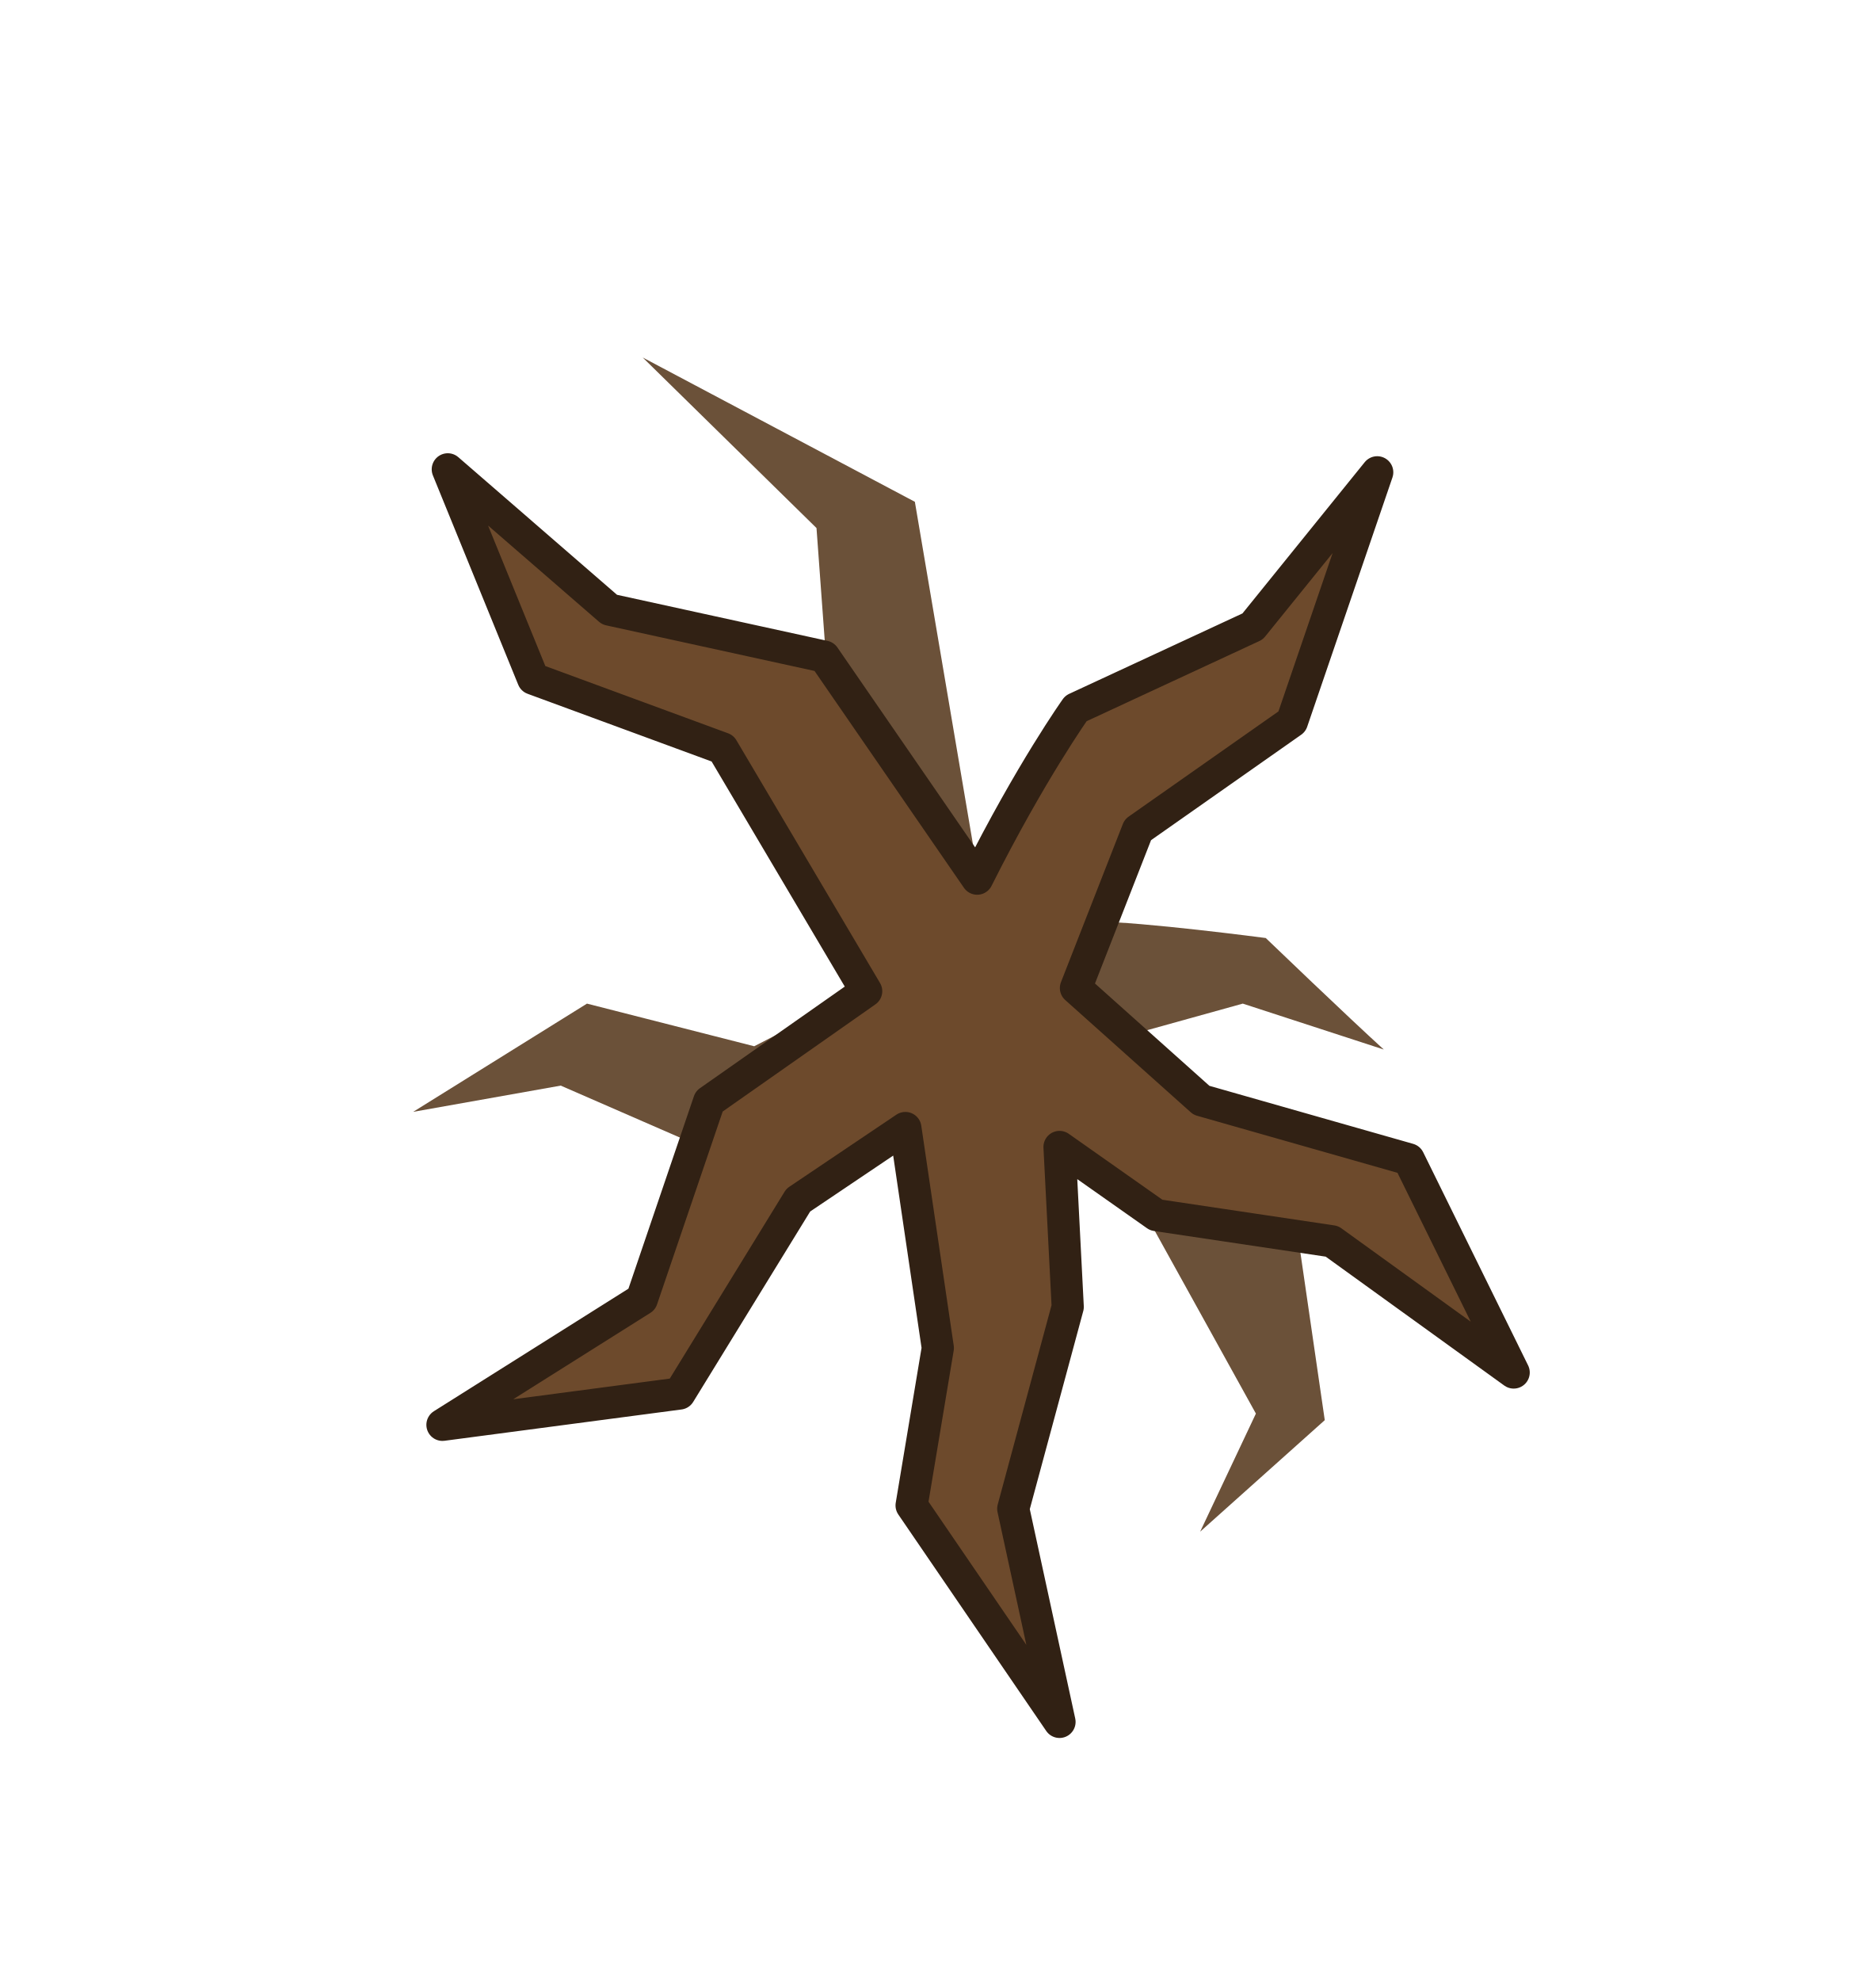
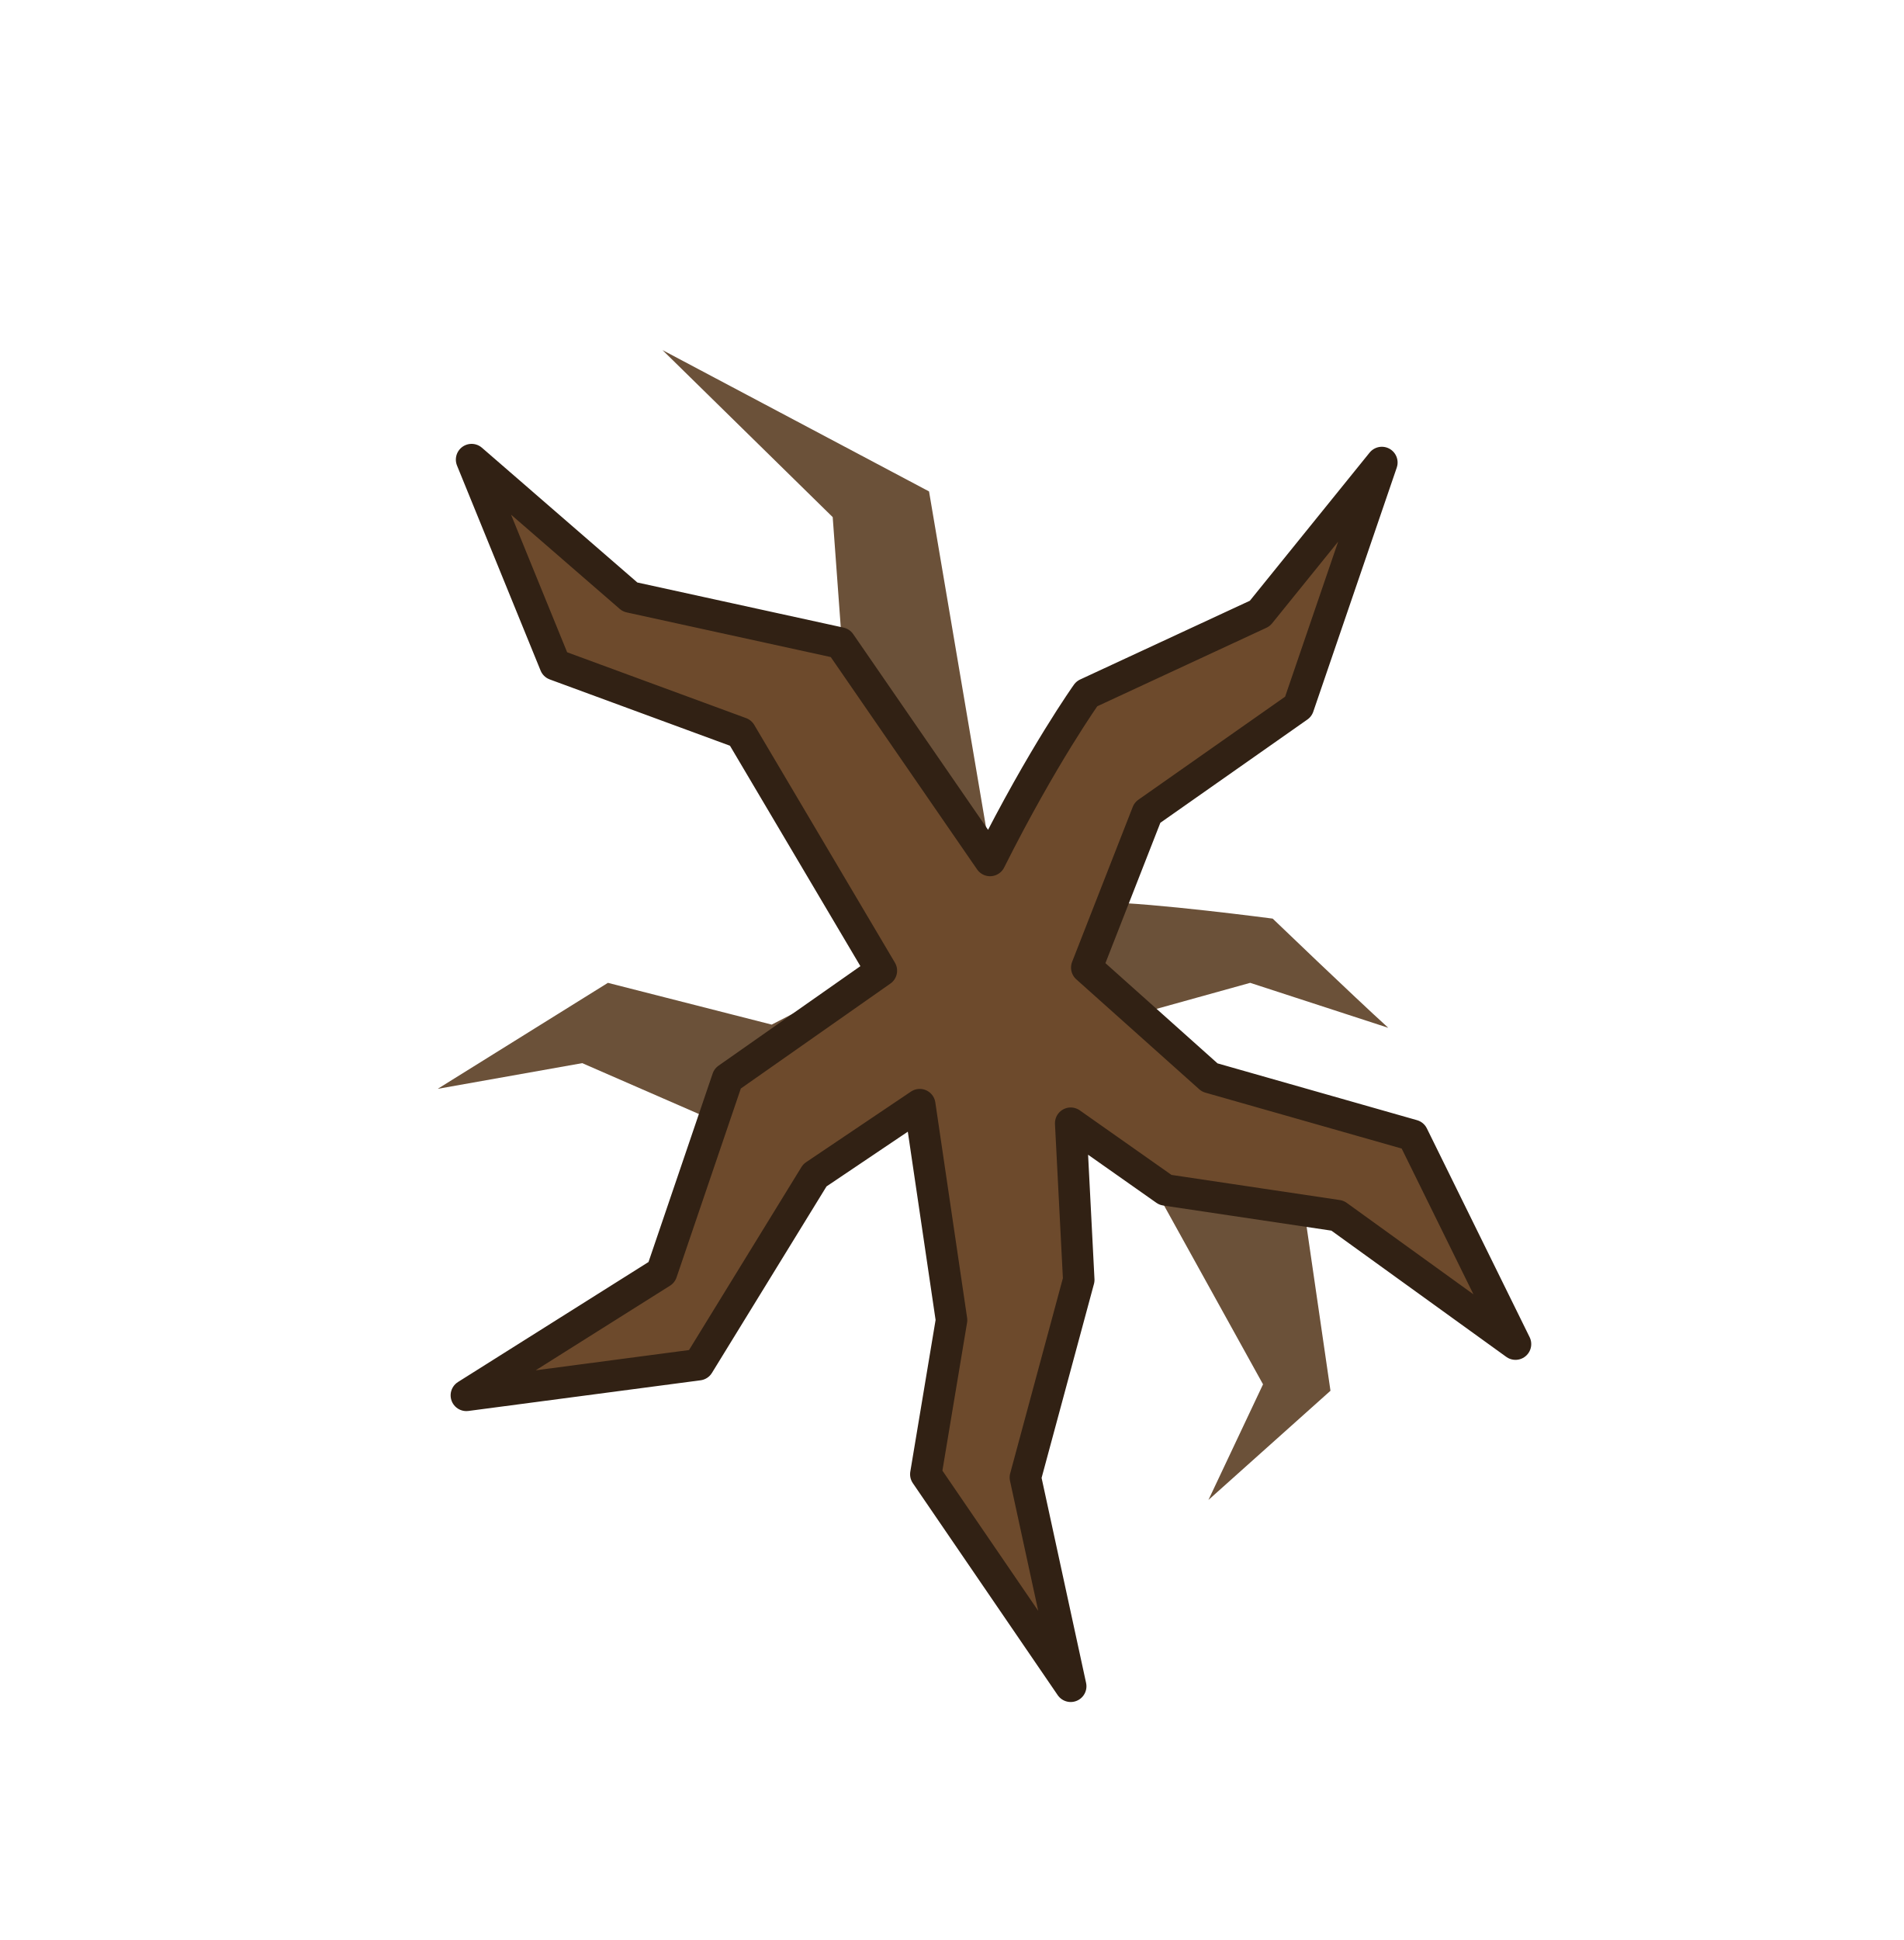
- <svg xmlns="http://www.w3.org/2000/svg" width="520.942" height="550" viewBox="0 0 520.942 550" fill="none">
+ <svg xmlns="http://www.w3.org/2000/svg" width="1520.942" height="1550" viewBox="0 0 520.942 550" fill="none">
  <path d="m 351.49,260.43 c 0,0 -34.603,-4.553 -47.351,-4.553 l -32.781,-14.57 -17.301,-101.987 -75.579,-40.066 48.262,47.351 2.732,37.334 11.838,90.149 -31.871,16.391 -46.44,-11.838 -48.262,30.05 40.977,-7.285 35.513,15.48 60.099,-5.464 43.709,5.464 25.497,24.586 28.228,50.993 -15.48,32.781 34.603,-30.96 -7.285,-50.083 -48.262,-56.457 32.781,-9.106 39.156,12.748 c -9.713,-8.802 -32.781,-30.96 -32.781,-30.96 z" fill="#5b3e24" id="path2" style="opacity:0.9;stroke-width:1.821" transform="matrix(1, 0, 0, 1, 0, 1.1368683772161603e-13)" />
  <path d="m 251.419,313.179 -29.736,20.019 -32.993,53.696 -65.823,8.693 55.364,-34.865 18.698,-54.938 43.608,-30.592 -39.891,-67.413 -52.598,-19.348 -23.699,-58.127 44.932,38.955 59.586,13.038 42.492,61.651 c 14.894,-29.7 27.424,-47.258 27.424,-47.258 l 49.065,-22.765 34.603,-42.798 -23.675,69.205 -42.798,30.05 -17.194,43.936 34.858,31.162 57.564,16.391 29.139,59.189 -50.468,-36.424 -48.786,-7.285 -26.866,-18.911 2.28,44.408 -15.129,56.027 12.848,59.189 -41.077,-60.099 7.285,-43.709 z" fill="#6d4a2c" stroke="#1b1917" stroke-width="11.012" stroke-miterlimit="16" stroke-linejoin="round" id="path4" style="stroke:#312114;stroke-width:8.93;stroke-miterlimit:16;stroke-dasharray:none;stroke-opacity:1" transform="matrix(1, 0, 0, 1, 0, 1.1368683772161603e-13)" />
</svg>
